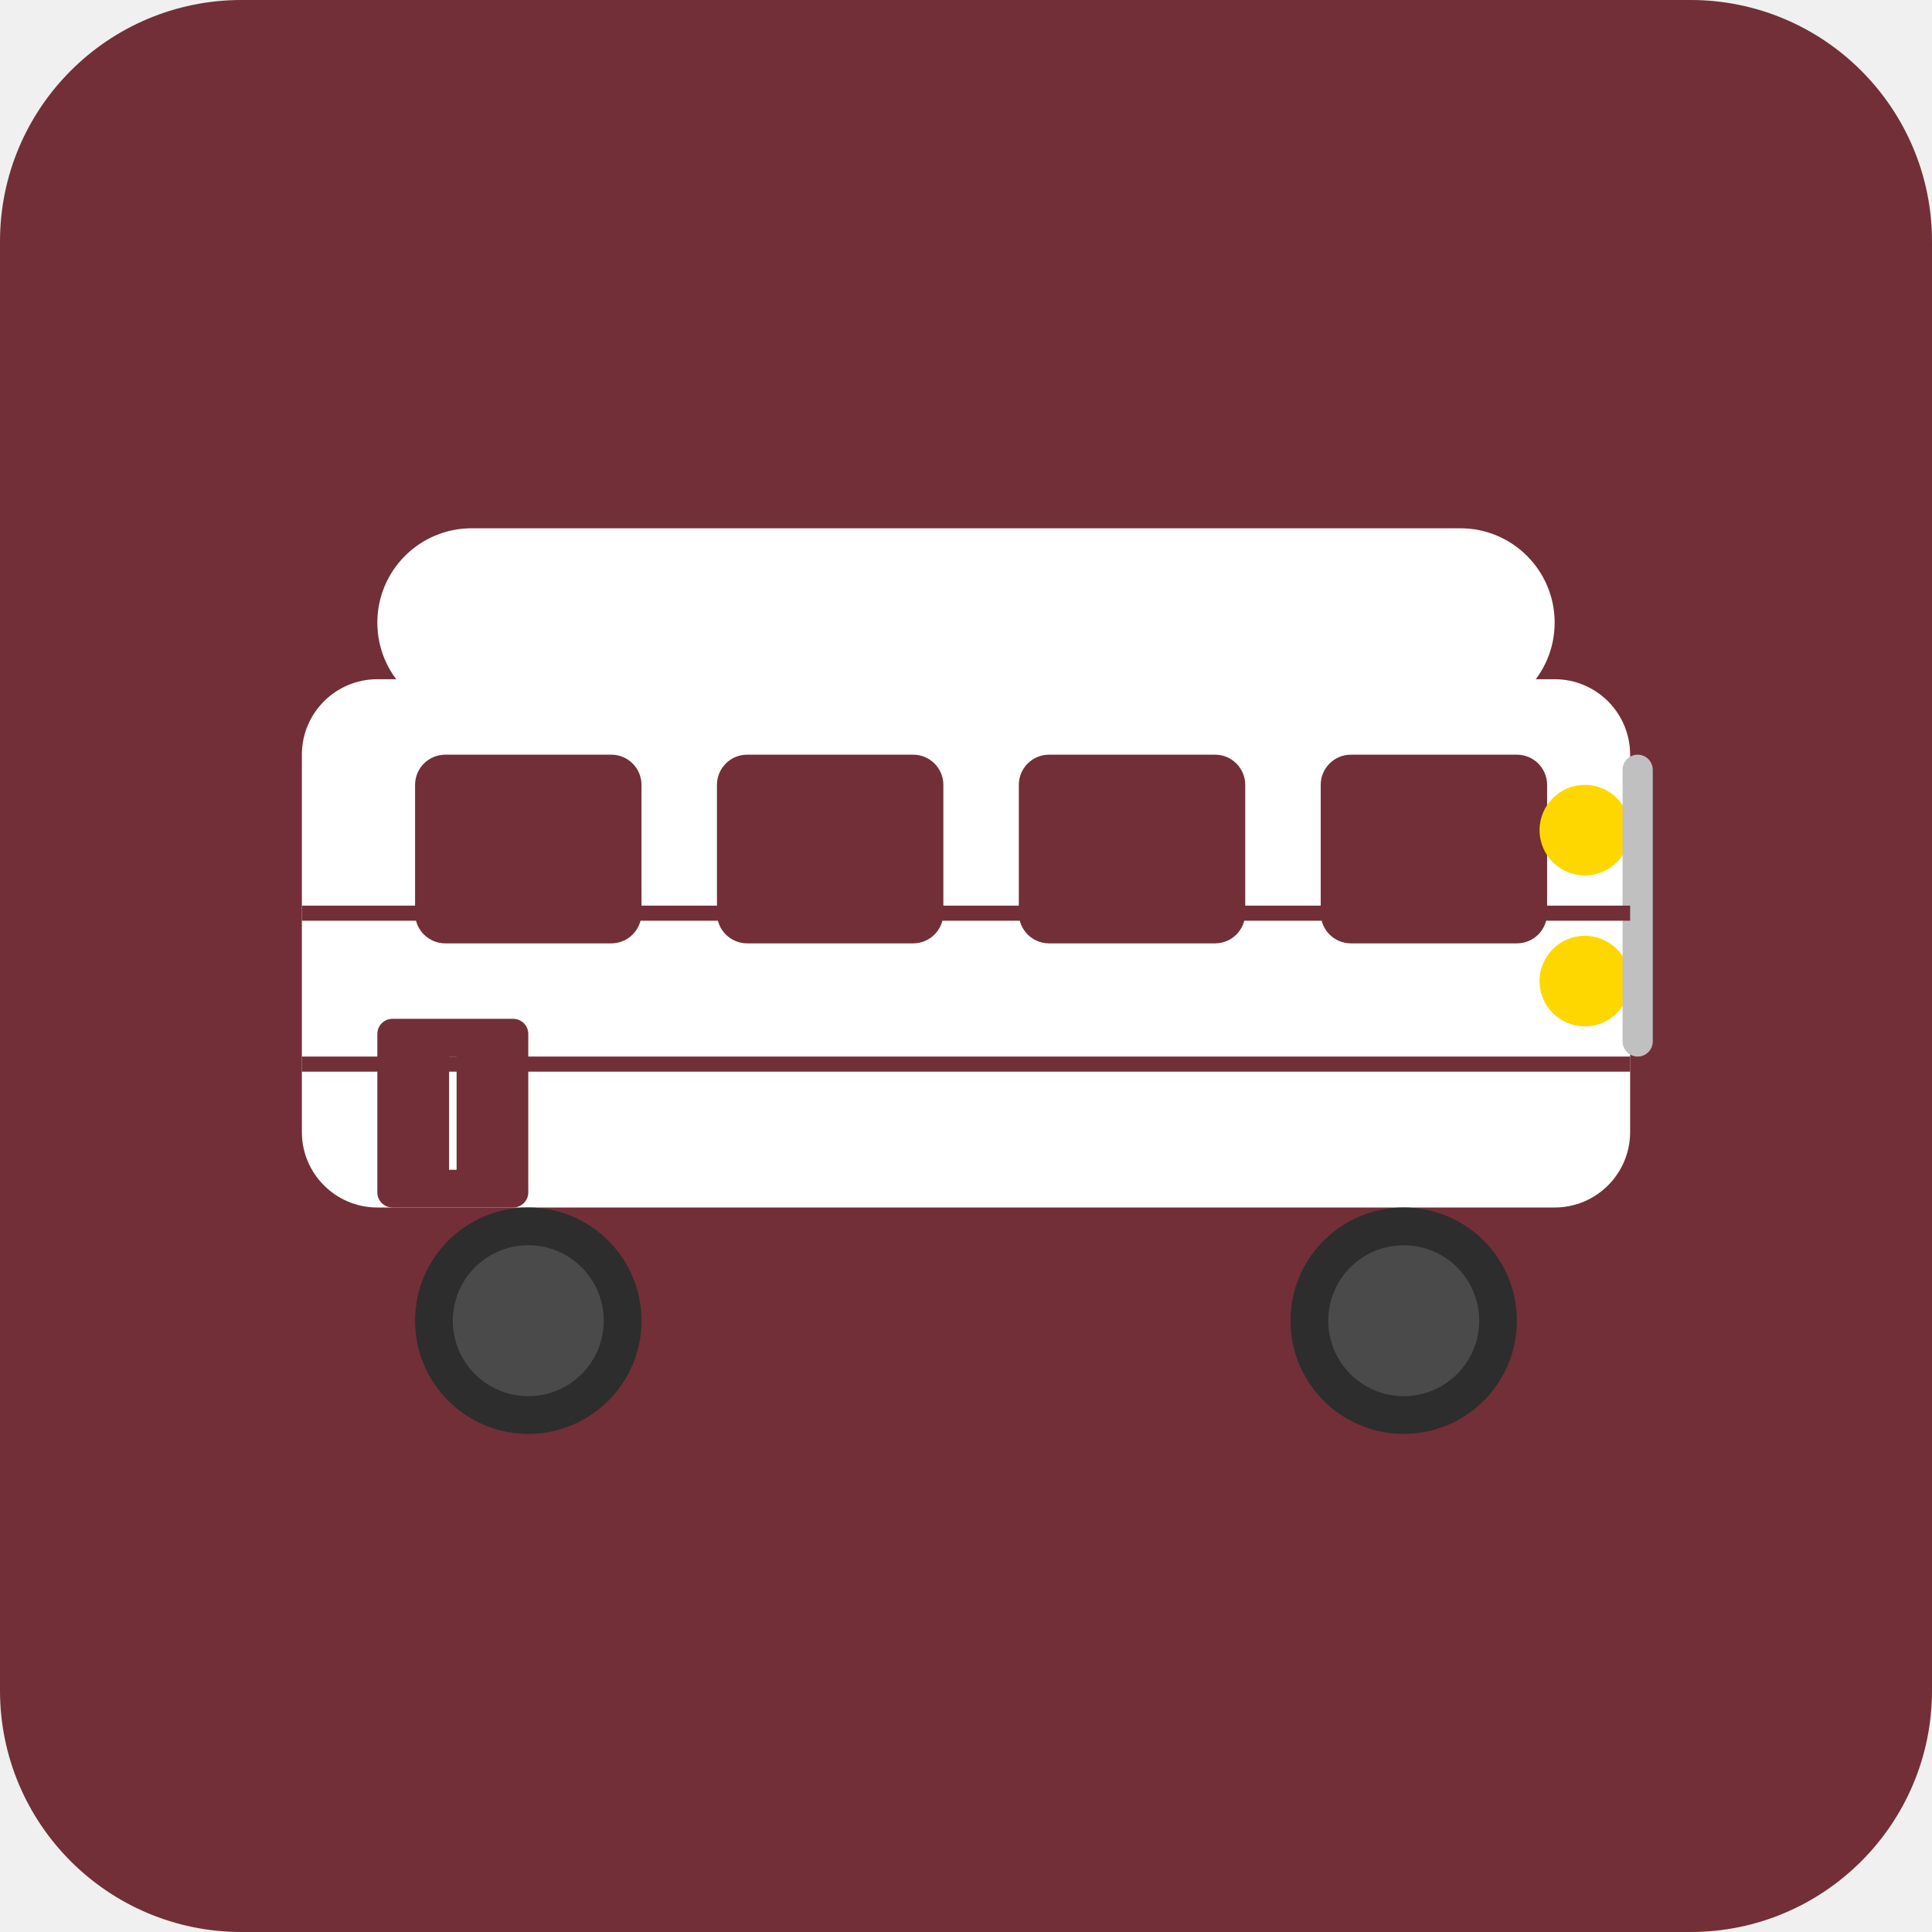
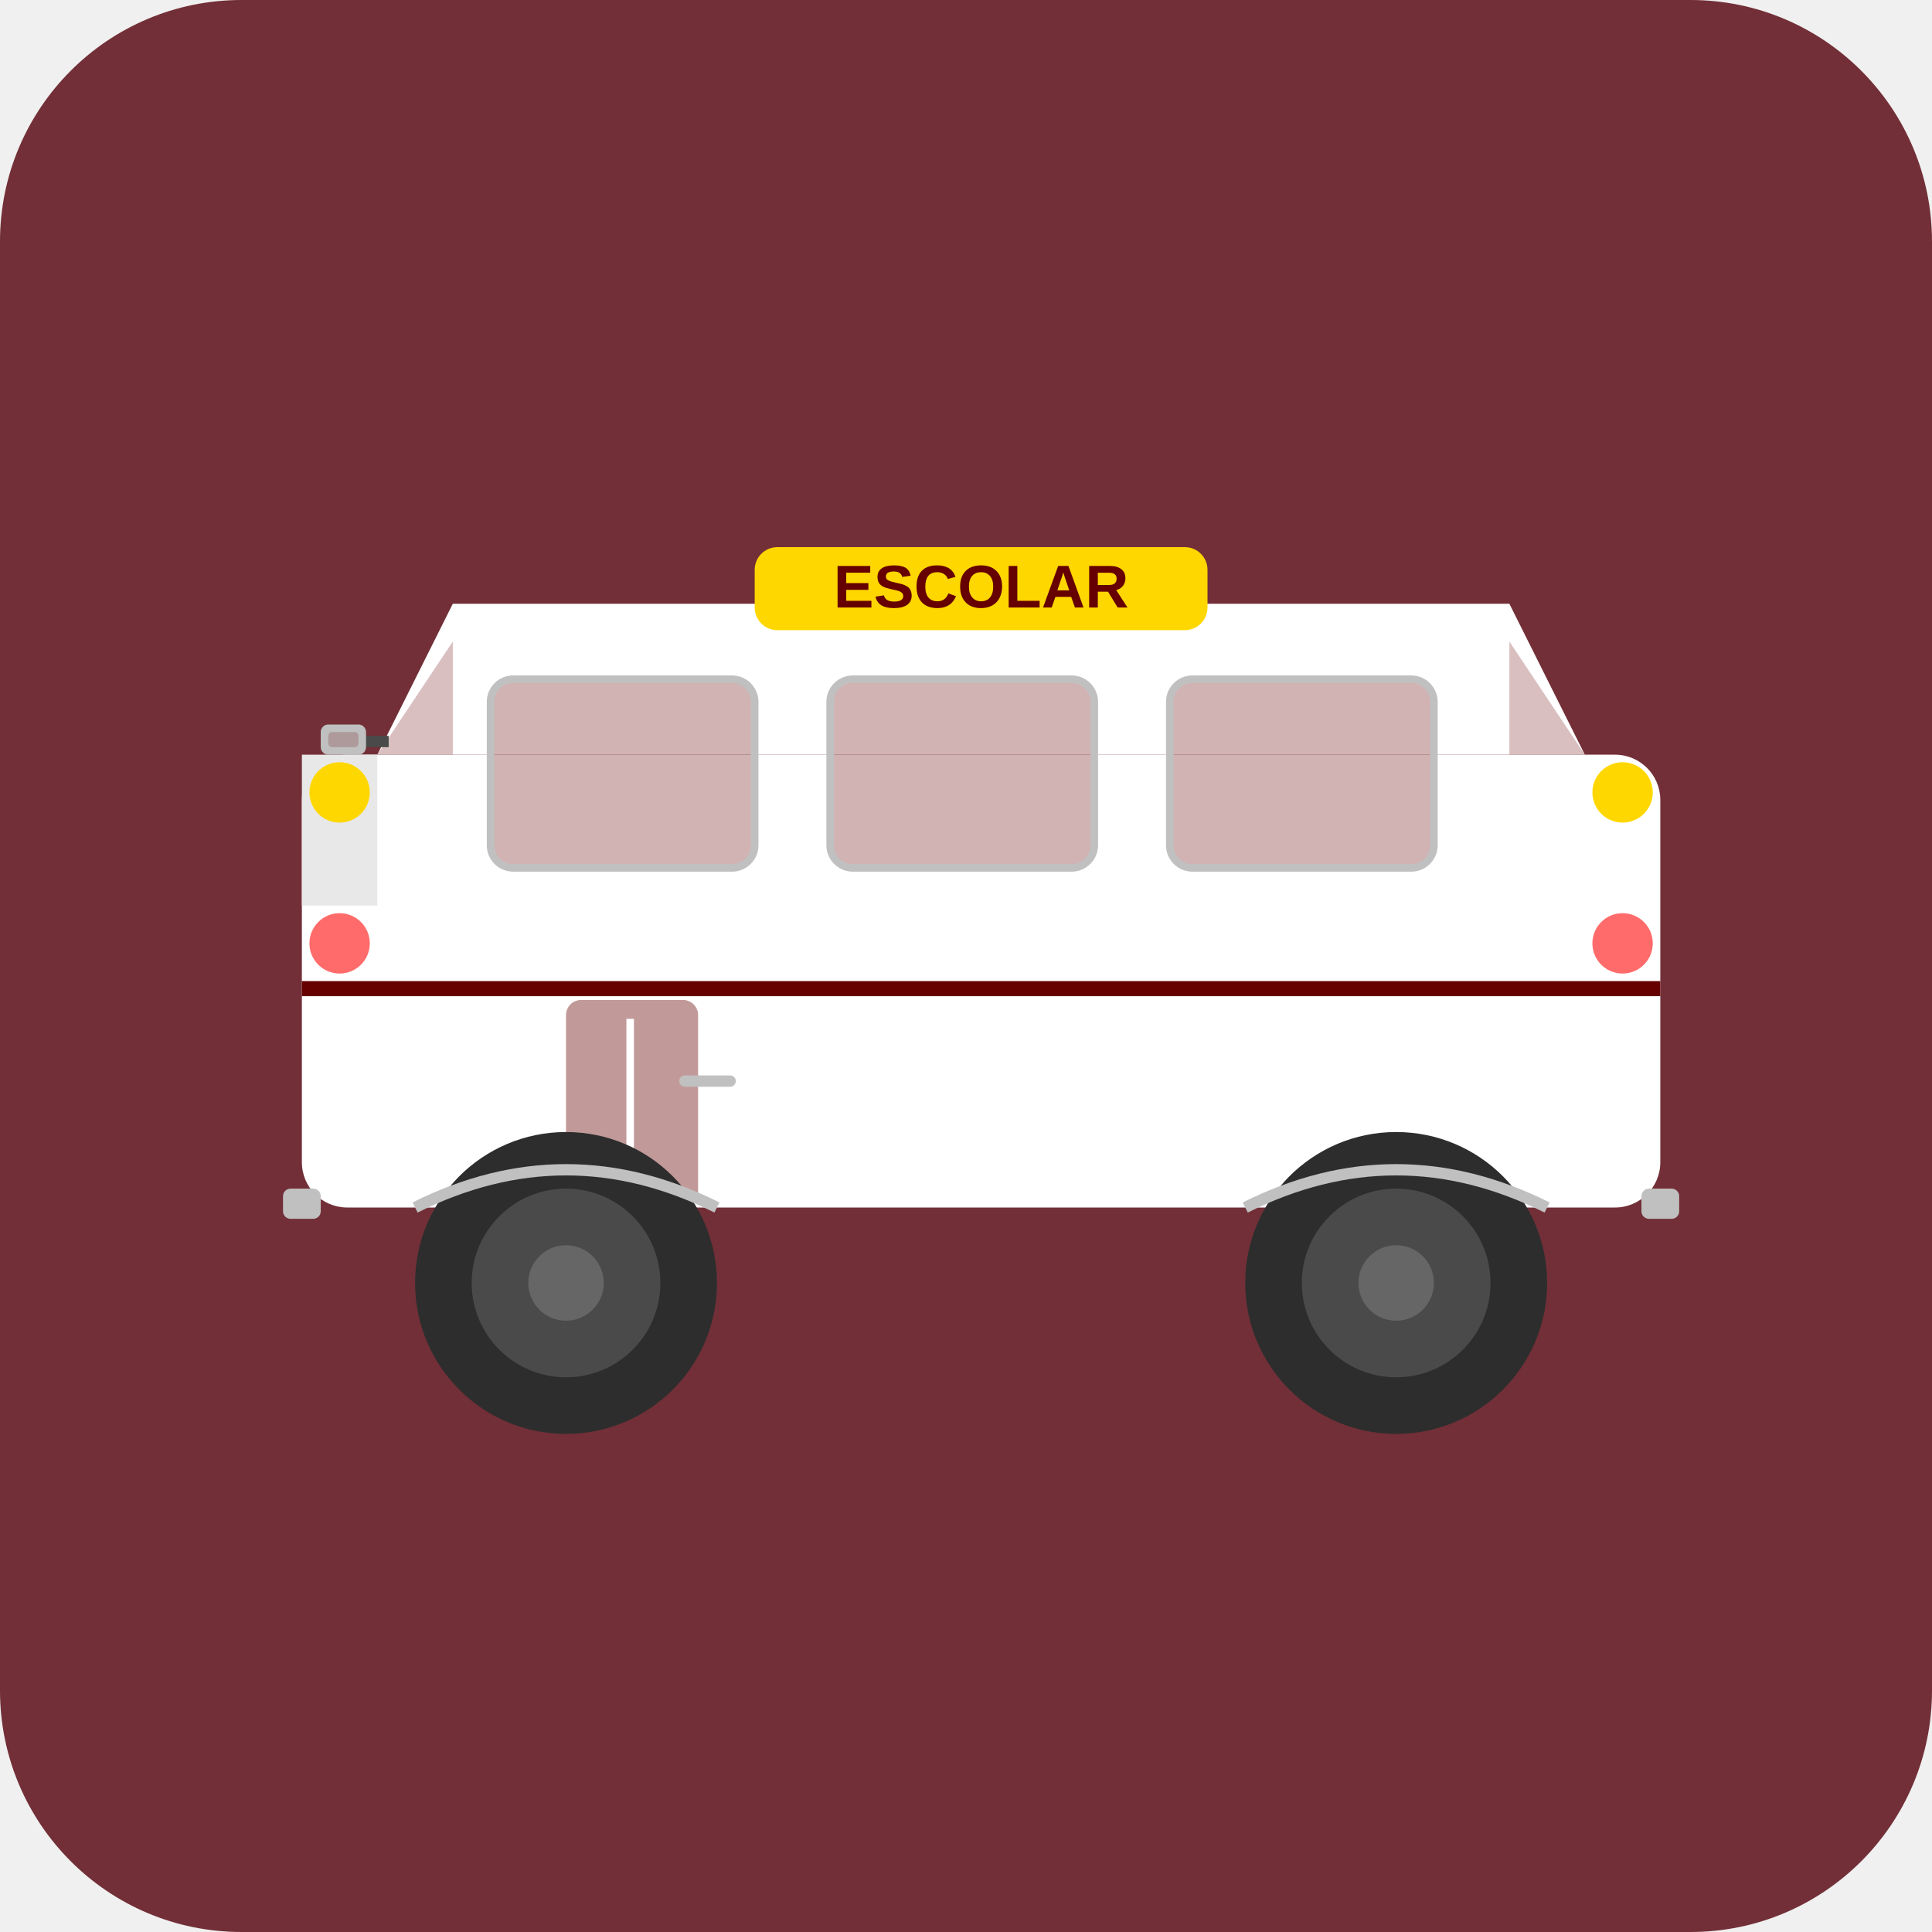
<svg xmlns="http://www.w3.org/2000/svg" width="512" height="512" viewBox="0 0 512 512" fill="none">
  <rect width="512" height="512" rx="64" fill="#722F37" />
-   <rect x="80" y="180" width="352" height="140" rx="20" fill="#ffffff" />
-   <rect x="100" y="140" width="312" height="50" rx="25" fill="#ffffff" />
-   <rect x="110" y="200" width="60" height="50" rx="8" fill="#722F37" />
-   <rect x="190" y="200" width="60" height="50" rx="8" fill="#722F37" />
-   <rect x="270" y="200" width="60" height="50" rx="8" fill="#722F37" />
-   <rect x="350" y="200" width="60" height="50" rx="8" fill="#722F37" />
-   <rect x="100" y="270" width="40" height="50" rx="4" fill="#722F37" />
-   <line x1="120" y1="280" x2="120" y2="310" stroke="#ffffff" stroke-width="2" />
-   <circle cx="140" cy="350" r="30" fill="#2d2d2d" />
-   <circle cx="140" cy="350" r="20" fill="#4a4a4a" />
-   <circle cx="372" cy="350" r="30" fill="#2d2d2d" />
-   <circle cx="372" cy="350" r="20" fill="#4a4a4a" />
-   <circle cx="420" cy="220" r="12" fill="#ffd700" />
-   <circle cx="420" cy="260" r="12" fill="#ffd700" />
-   <rect x="430" y="200" width="8" height="80" rx="4" fill="#c0c0c0" />
-   <rect x="80" y="240" width="352" height="4" fill="#722F37" />
-   <rect x="80" y="280" width="352" height="4" fill="#722F37" />
+   <rect x="80" y="200" width="360" height="120" rx="12" fill="#ffffff" />
+   <path d="M 100 200 L 120 160 L 400 160 L 420 200 Z" fill="#ffffff" />
+   <path d="M 80 240 L 80 200 L 100 200 L 100 240 Z" fill="#e8e8e8" />
+   <rect x="130" y="180" width="70" height="50" rx="6" fill="#660000" opacity="0.3" />
+   <rect x="220" y="180" width="70" height="50" rx="6" fill="#660000" opacity="0.3" />
+   <rect x="310" y="180" width="70" height="50" rx="6" fill="#660000" opacity="0.3" />
+   <path d="M 100 200 L 120 170 L 120 200 Z" fill="#660000" opacity="0.25" />
+   <path d="M 400 170 L 420 200 L 400 200 Z" fill="#660000" opacity="0.25" />
+   <rect x="80" y="260" width="360" height="4" fill="#660000" />
+   <rect x="150" y="265" width="35" height="55" rx="4" fill="#660000" opacity="0.4" />
+   <line x1="167" y1="270" x2="167" y2="315" stroke="#ffffff" stroke-width="2" />
+   <circle cx="90" cy="210" r="8" fill="#ffd700" />
+   <circle cx="90" cy="250" r="8" fill="#ff6b6b" />
+   <circle cx="430" cy="210" r="8" fill="#ffd700" />
+   <circle cx="430" cy="250" r="8" fill="#ff6b6b" />
+   <circle cx="150" cy="340" r="40" fill="#2d2d2d" />
+   <circle cx="150" cy="340" r="25" fill="#4a4a4a" />
+   <circle cx="150" cy="340" r="10" fill="#666666" />
+   <circle cx="370" cy="340" r="40" fill="#2d2d2d" />
+   <circle cx="370" cy="340" r="25" fill="#4a4a4a" />
+   <circle cx="370" cy="340" r="10" fill="#666666" />
+   <path d="M 110 320 Q 150 300 190 320" stroke="#c0c0c0" stroke-width="3" fill="none" />
+   <path d="M 330 320 Q 370 300 410 320" stroke="#c0c0c0" stroke-width="3" fill="none" />
+   <rect x="95" y="195" width="8" height="3" fill="#4a4a4a" />
+   <rect x="85" y="192" width="12" height="8" rx="2" fill="#c0c0c0" />
+   <rect x="87" y="194" width="8" height="4" rx="1" fill="#660000" opacity="0.2" />
+   <rect x="180" y="285" width="15" height="3" rx="1.5" fill="#c0c0c0" />
+   <rect x="130" y="180" width="70" height="50" rx="6" stroke="#c0c0c0" stroke-width="2" fill="none" />
+   <rect x="220" y="180" width="70" height="50" rx="6" stroke="#c0c0c0" stroke-width="2" fill="none" />
+   <rect x="310" y="180" width="70" height="50" rx="6" stroke="#c0c0c0" stroke-width="2" fill="none" />
+   <rect x="200" y="145" width="120" height="22" rx="6" fill="#ffd700" />
+   <text x="260" y="161" font-family="Arial, sans-serif" font-size="16" font-weight="bold" fill="#660000" text-anchor="middle">ESCOLAR</text>
+   <rect x="75" y="315" width="10" height="8" rx="2" fill="#c0c0c0" />
+   <rect x="435" y="315" width="10" height="8" rx="2" fill="#c0c0c0" />
</svg>
